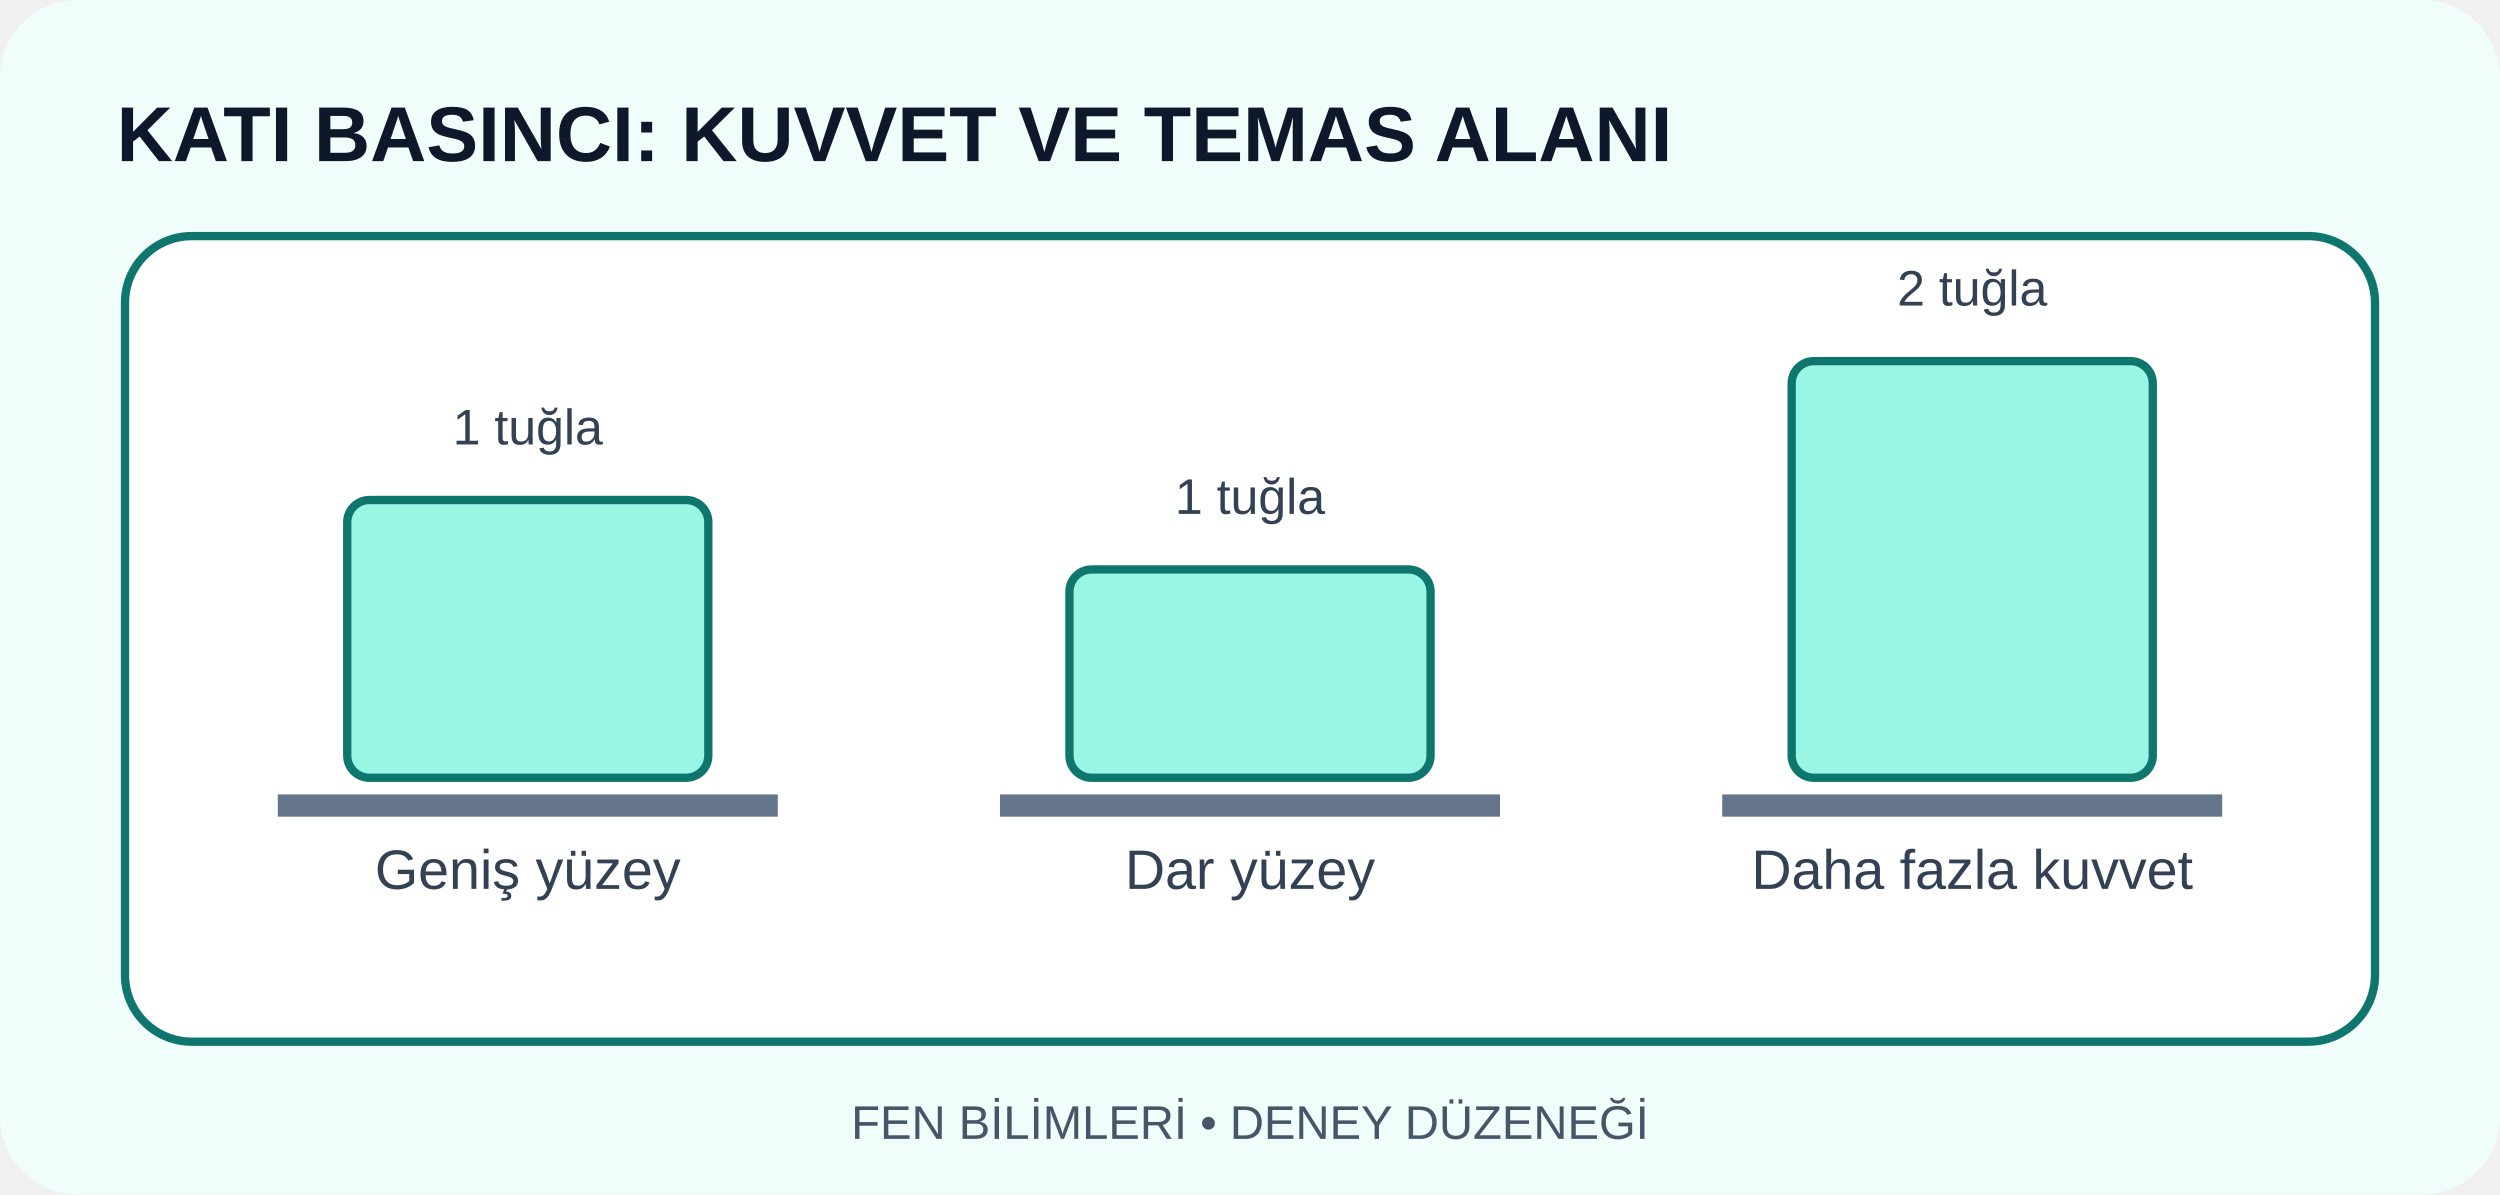
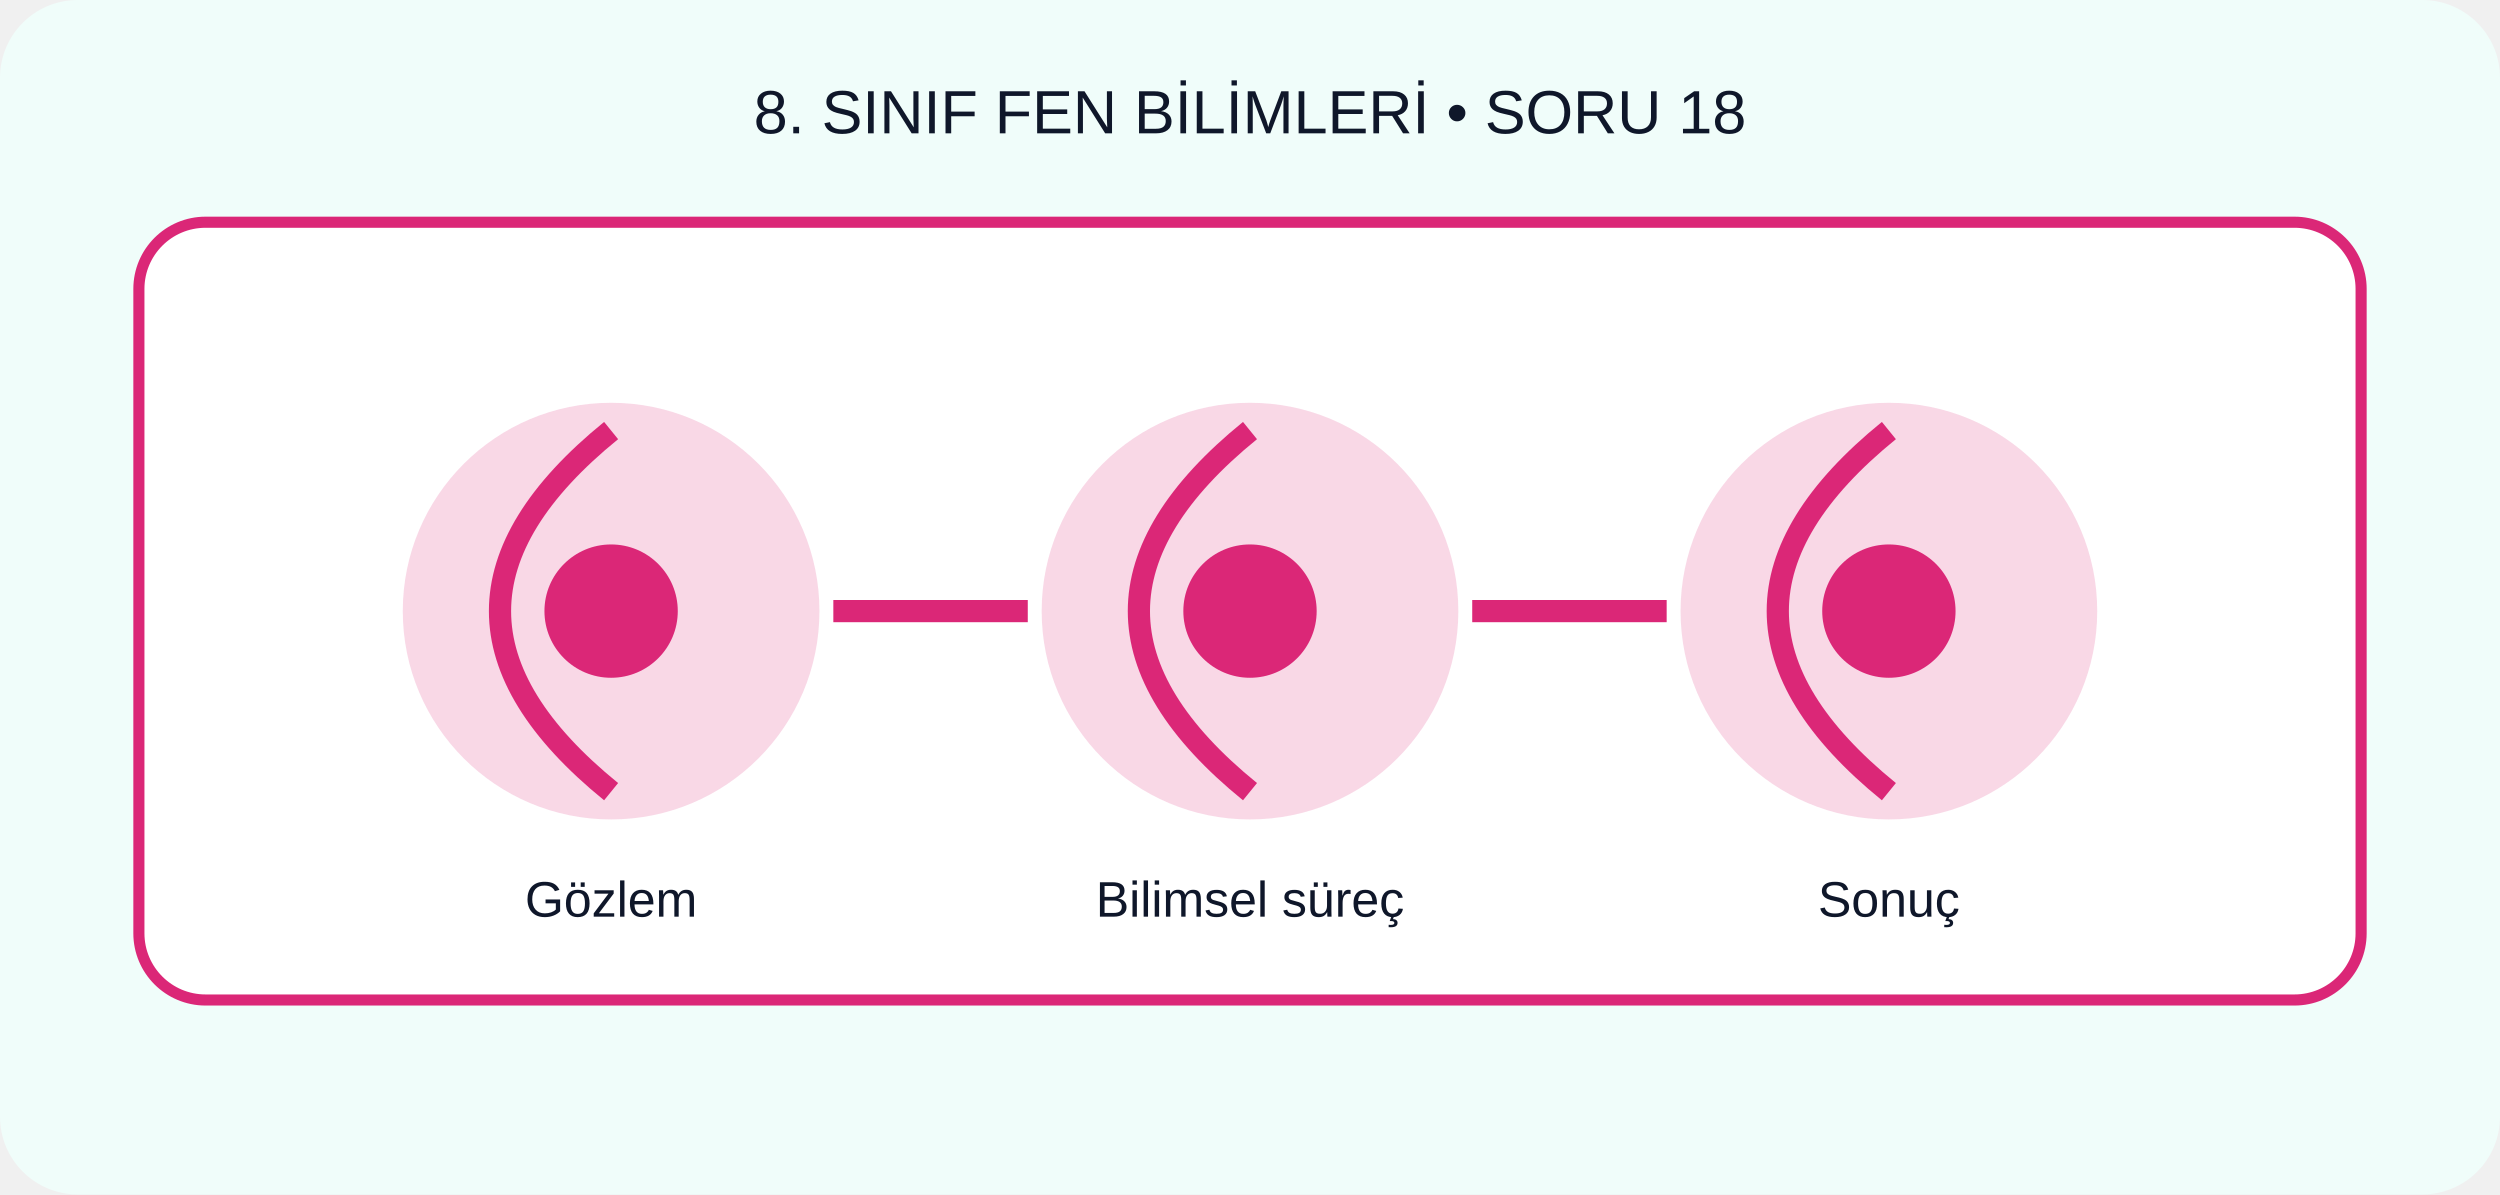
<svg xmlns="http://www.w3.org/2000/svg" width="900" height="430" viewBox="0 0 900 430">
  <rect width="900" height="430" rx="28" fill="#f0fdfa" />
-   <text x="42" y="58" font-family="Arial" font-size="28" font-weight="700" fill="#0f172a">KATI BASINCI: KUVVET VE TEMAS ALANI</text>
-   <rect x="45" y="85" width="810" height="290" rx="24" fill="#fff" stroke="#0f766e" stroke-width="3" />
-   <g font-family="Arial" text-anchor="middle" fill="#334155">
-     <rect x="125" y="180" width="130" height="100" rx="8" fill="#99f6e4" stroke="#0f766e" stroke-width="3" />
-     <rect x="385" y="205" width="130" height="75" rx="8" fill="#99f6e4" stroke="#0f766e" stroke-width="3" />
-     <rect x="645" y="130" width="130" height="150" rx="8" fill="#99f6e4" stroke="#0f766e" stroke-width="3" />
-     <path d="M100 290 H280 M360 290 H540 M620 290 H800" stroke="#64748b" stroke-width="8" />
-     <text x="190" y="320" font-size="20">Geniş yüzey</text>
-     <text x="450" y="320" font-size="20">Dar yüzey</text>
-     <text x="710" y="320" font-size="20">Daha fazla kuvvet</text>
-     <text x="190" y="160" font-size="18">1 tuğla</text>
-     <text x="450" y="185" font-size="18">1 tuğla</text>
-     <text x="710" y="110" font-size="18">2 tuğla</text>
+   <rect x="50" y="80" width="800" height="280" rx="24" fill="#fff" stroke="#db2777" stroke-width="4" />
+   <g fill="#db2777" opacity=".18">
+     <circle cx="220" cy="220" r="75" />
+     <circle cx="450" cy="220" r="75" />
+     <circle cx="680" cy="220" r="75" />
  </g>
-   <text x="450" y="410" font-family="Arial" font-size="17" text-anchor="middle" fill="#475569">FEN BİLİMLERİ • DENEY DÜZENEĞİ</text>
+   <g stroke="#db2777" stroke-width="8" fill="none">
+     <path d="M220 155 Q140 220 220 285 M450 155 Q370 220 450 285 M680 155 Q600 220 680 285 M300 220 H370 M530 220 H600" />
+   </g>
+   <g fill="#db2777">
+     <circle cx="220" cy="220" r="24" />
+     <circle cx="450" cy="220" r="24" />
+     <circle cx="680" cy="220" r="24" />
+   </g>
+   <g font-family="Arial" fill="#0f172a" font-size="22" text-anchor="middle">
+     <text x="450" y="48">8. SINIF FEN BİLİMLERİ • SORU 18</text>
+     <text x="220" y="330" font-size="18">Gözlem</text>
+     <text x="450" y="330" font-size="18">Bilimsel süreç</text>
+     <text x="680" y="330" font-size="18">Sonuç</text>
+   </g>
</svg>
